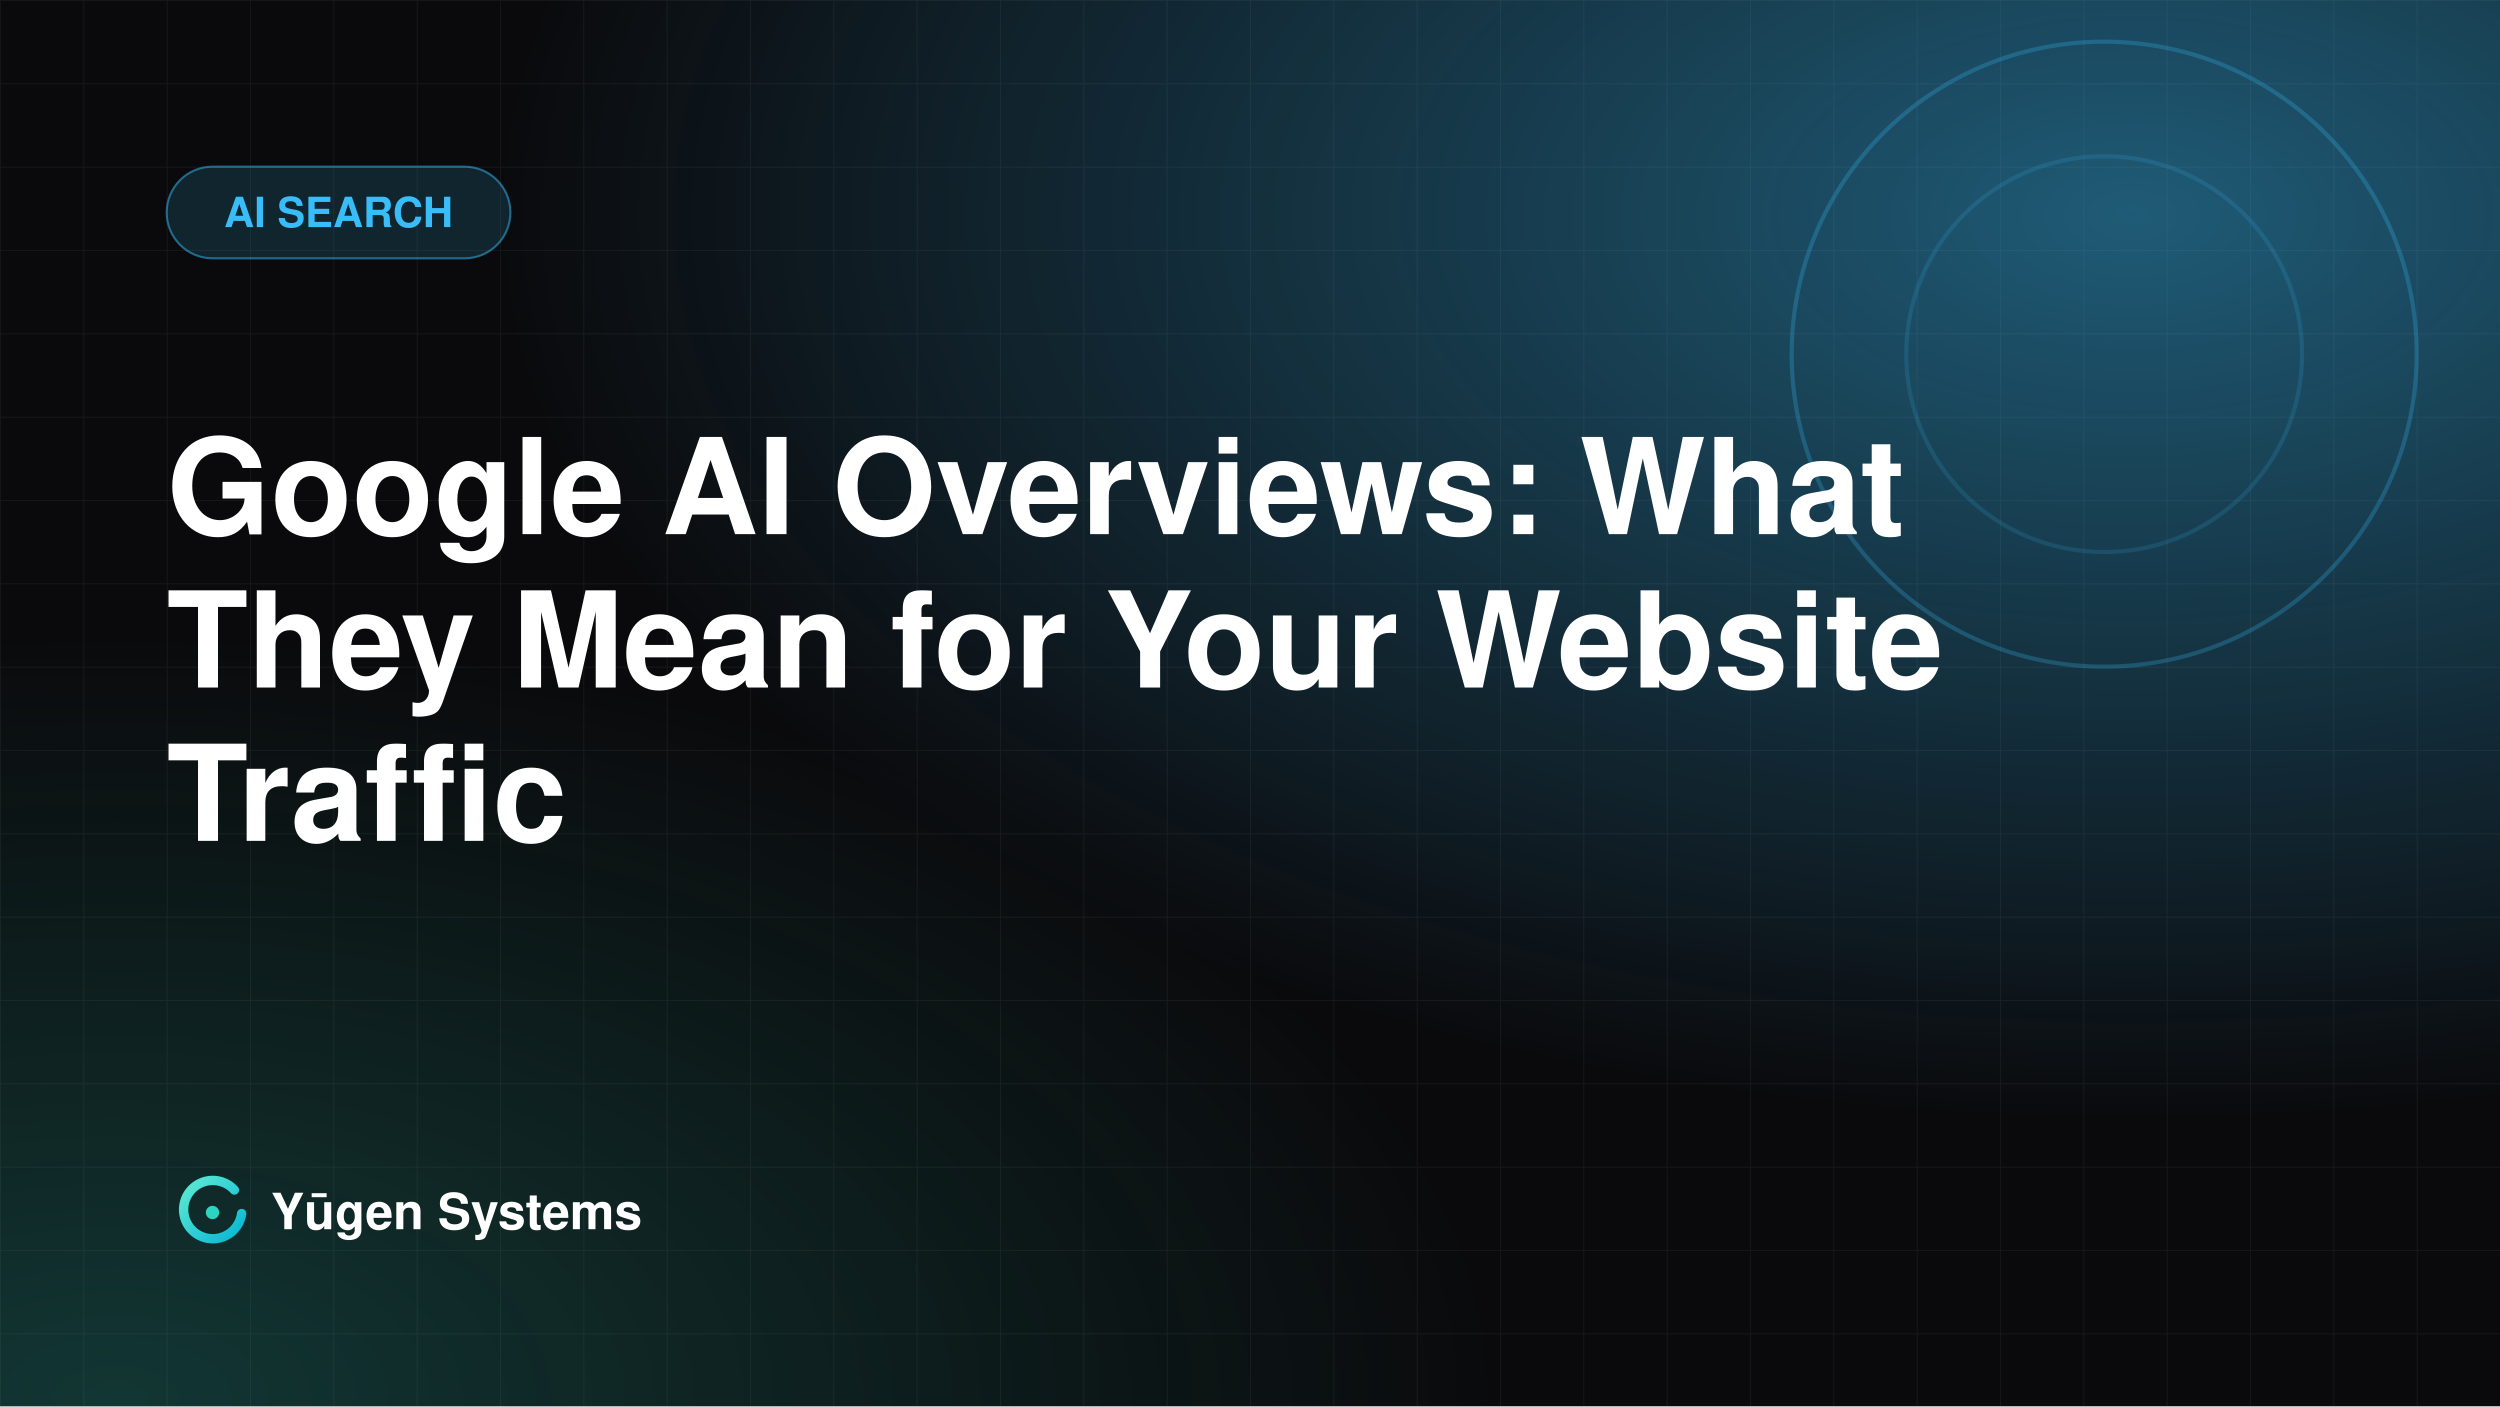
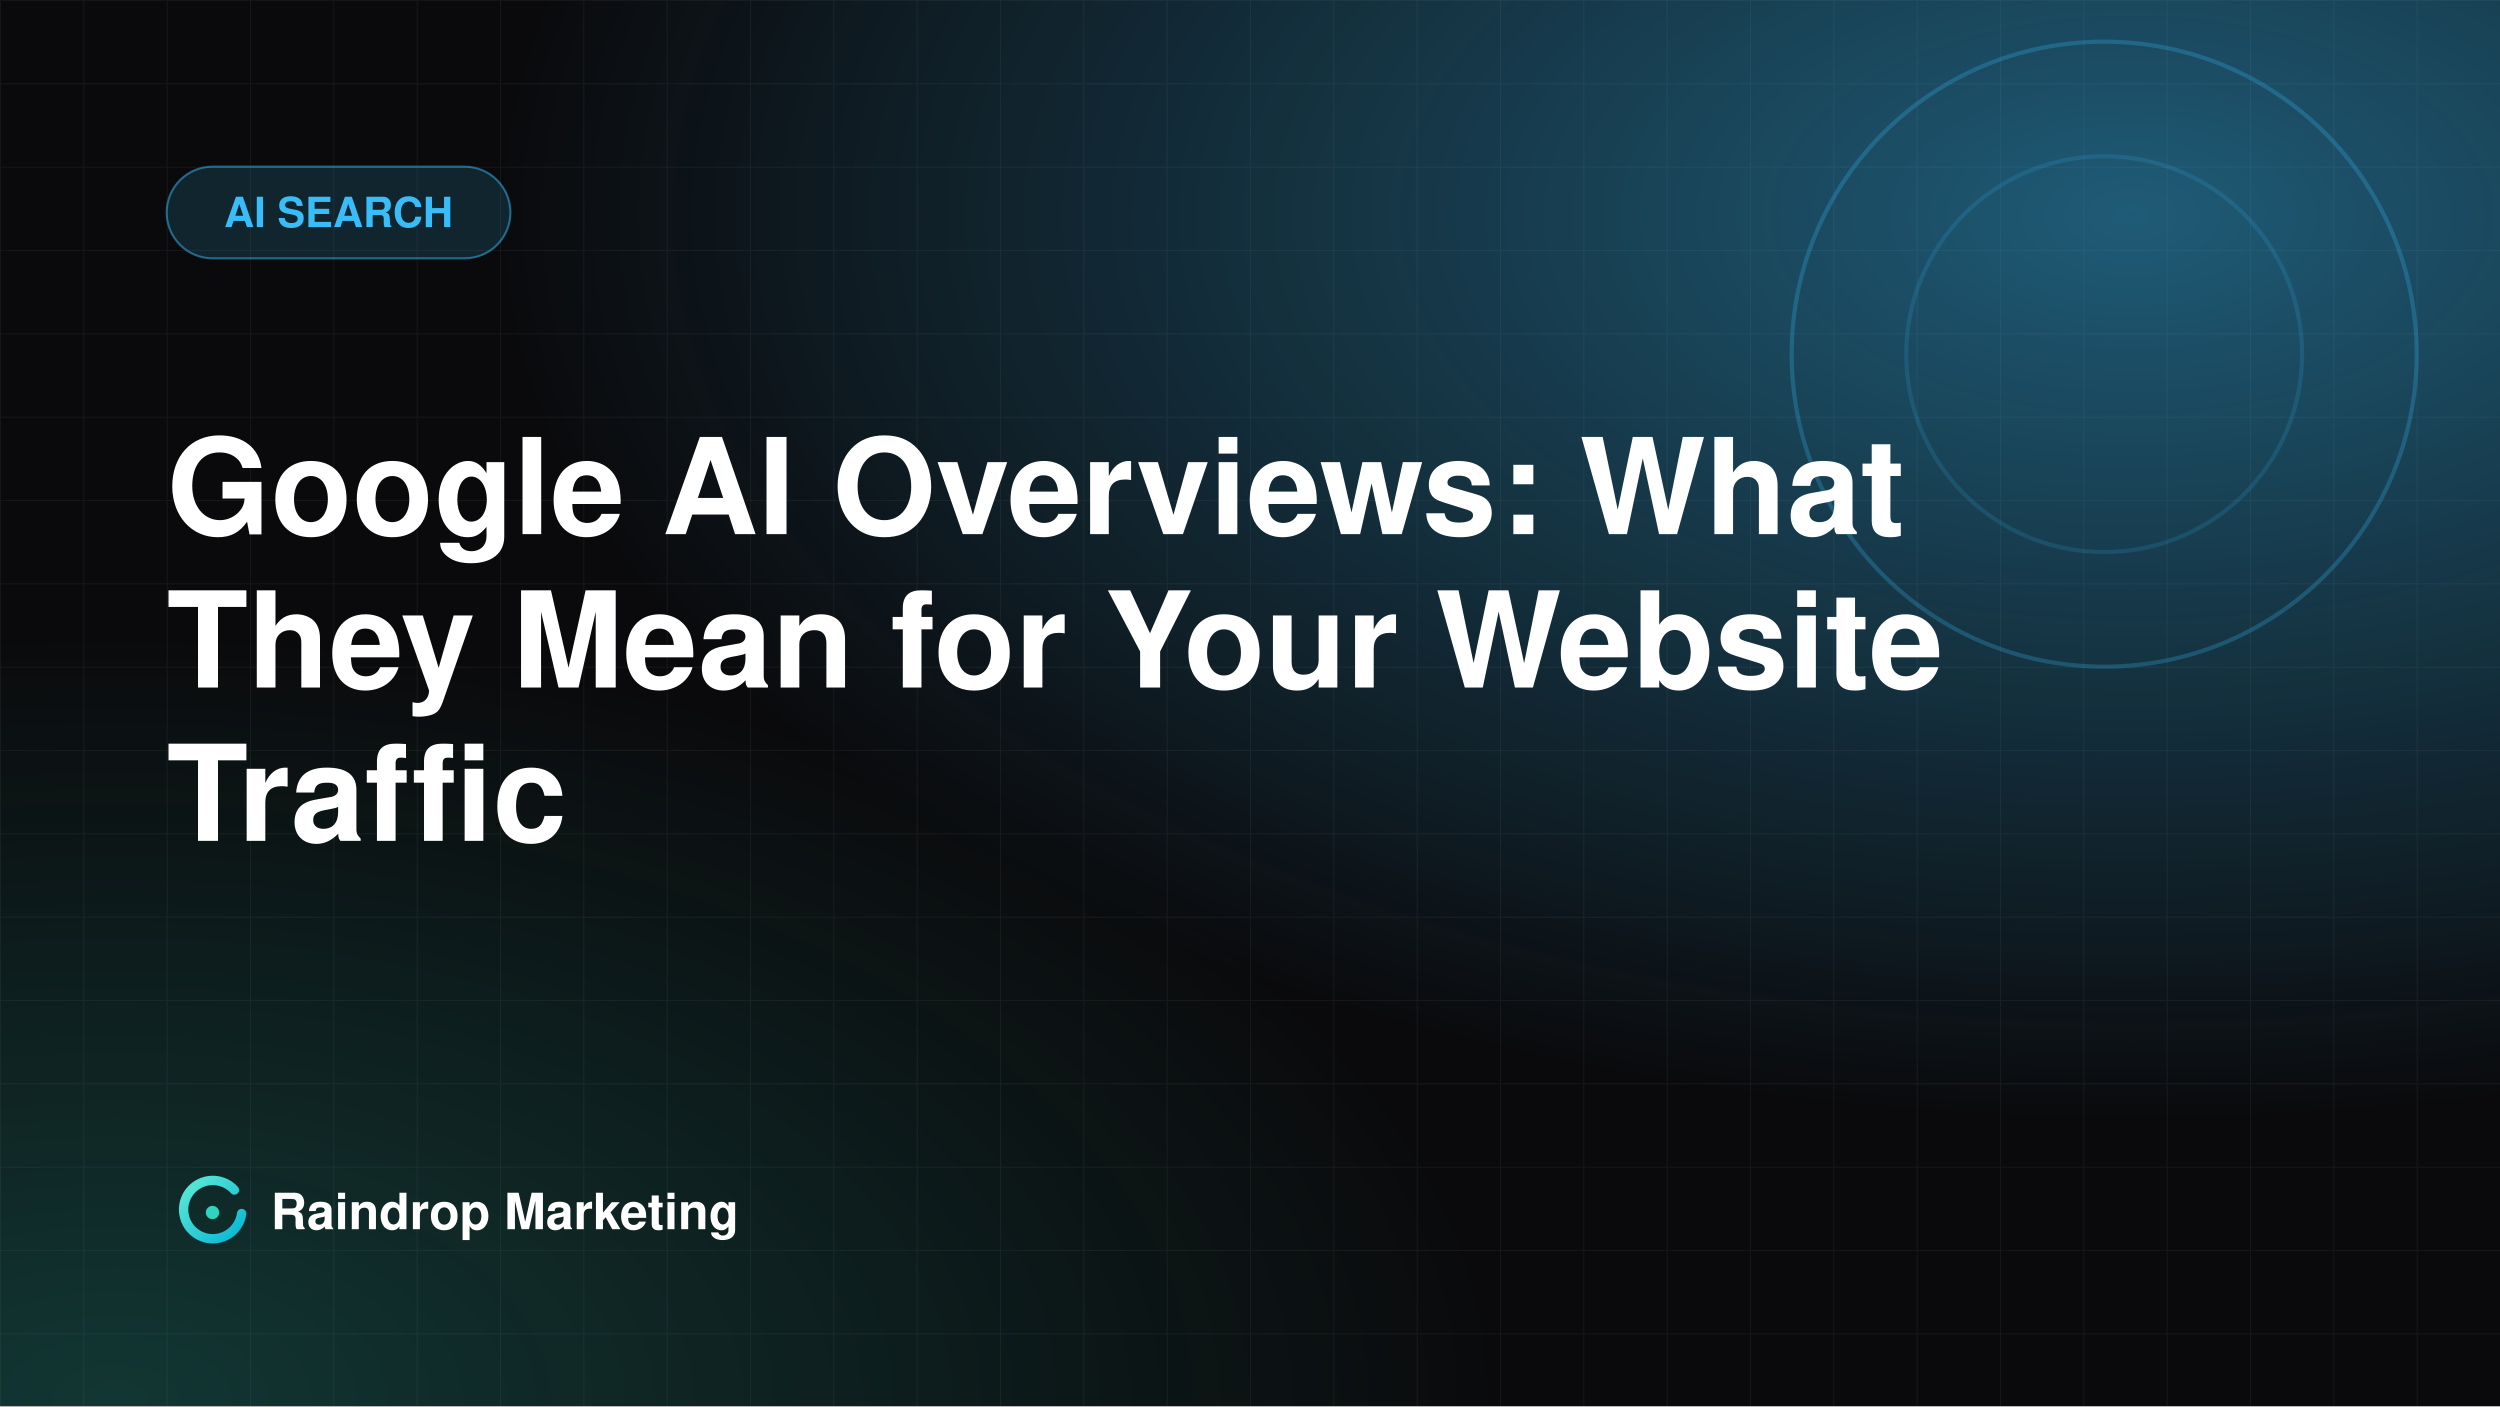
<svg xmlns="http://www.w3.org/2000/svg" viewBox="0 0 1200 675" width="1200" height="675">
  <defs>
    <radialGradient id="g1" cx="85%" cy="15%" r="65%">
      <stop offset="0" stop-color="#38bdf8" stop-opacity="0.45" />
      <stop offset="1" stop-color="#38bdf8" stop-opacity="0" />
    </radialGradient>
    <radialGradient id="g2" cx="5%" cy="100%" r="55%">
      <stop offset="0" stop-color="#2dd4bf" stop-opacity="0.22" />
      <stop offset="1" stop-color="#2dd4bf" stop-opacity="0" />
    </radialGradient>
    <pattern id="grid" width="40" height="40" patternUnits="userSpaceOnUse">
      <path d="M40 0H0V40" fill="none" stroke="#ffffff" stroke-opacity="0.05" />
    </pattern>
    <linearGradient id="enso" x1="0" y1="0" x2="1" y2="1">
      <stop offset="0" stop-color="#5eead4" />
      <stop offset="1" stop-color="#06b6d4" />
    </linearGradient>
  </defs>
  <rect width="1200" height="675" fill="#0a0a0c" />
  <rect width="1200" height="675" fill="url(#grid)" />
  <rect width="1200" height="675" fill="url(#g1)" />
  <rect width="1200" height="675" fill="url(#g2)" />
  <circle cx="1010" cy="170" r="150" fill="none" stroke="#38bdf8" stroke-opacity="0.25" stroke-width="2" />
  <circle cx="1010" cy="170" r="95" fill="none" stroke="#38bdf8" stroke-opacity="0.15" stroke-width="2" />
  <rect x="80" y="80" rx="22" ry="22" width="165" height="44" fill="#38bdf8" fill-opacity="0.15" stroke="#38bdf8" stroke-opacity="0.5" />
  <text x="162.5" y="109" text-anchor="middle" font-family="Segoe UI, Helvetica, Arial, sans-serif" font-size="20" font-weight="700" fill="#38bdf8">AI SEARCH</text>
  <text x="80" y="256.4" font-family="Segoe UI, Helvetica, Arial, sans-serif" font-size="64" font-weight="800" fill="#ffffff">Google AI Overviews: What</text>
  <text x="80" y="330" font-family="Segoe UI, Helvetica, Arial, sans-serif" font-size="64" font-weight="800" fill="#ffffff">They Mean for Your Website</text>
  <text x="80" y="403.6" font-family="Segoe UI, Helvetica, Arial, sans-serif" font-size="64" font-weight="800" fill="#ffffff">Traffic</text>
  <g transform="translate(80 560)">
    <path d="M32.5 11.2A14 14 0 1 0 36 22.5" fill="none" stroke="url(#enso)" stroke-width="4.5" stroke-linecap="round" />
    <circle cx="22" cy="22" r="3.2" fill="#2dd4bf" />
-     <text x="50" y="30" font-family="Segoe UI, Helvetica, Arial, sans-serif" font-size="24" font-weight="700" fill="#ffffff">Yūgen Systems</text>
+     <text x="50" y="30" font-family="Segoe UI, Helvetica, Arial, sans-serif" font-size="24" font-weight="700" fill="#ffffff">Raindrop Marketing</text>
  </g>
</svg>
